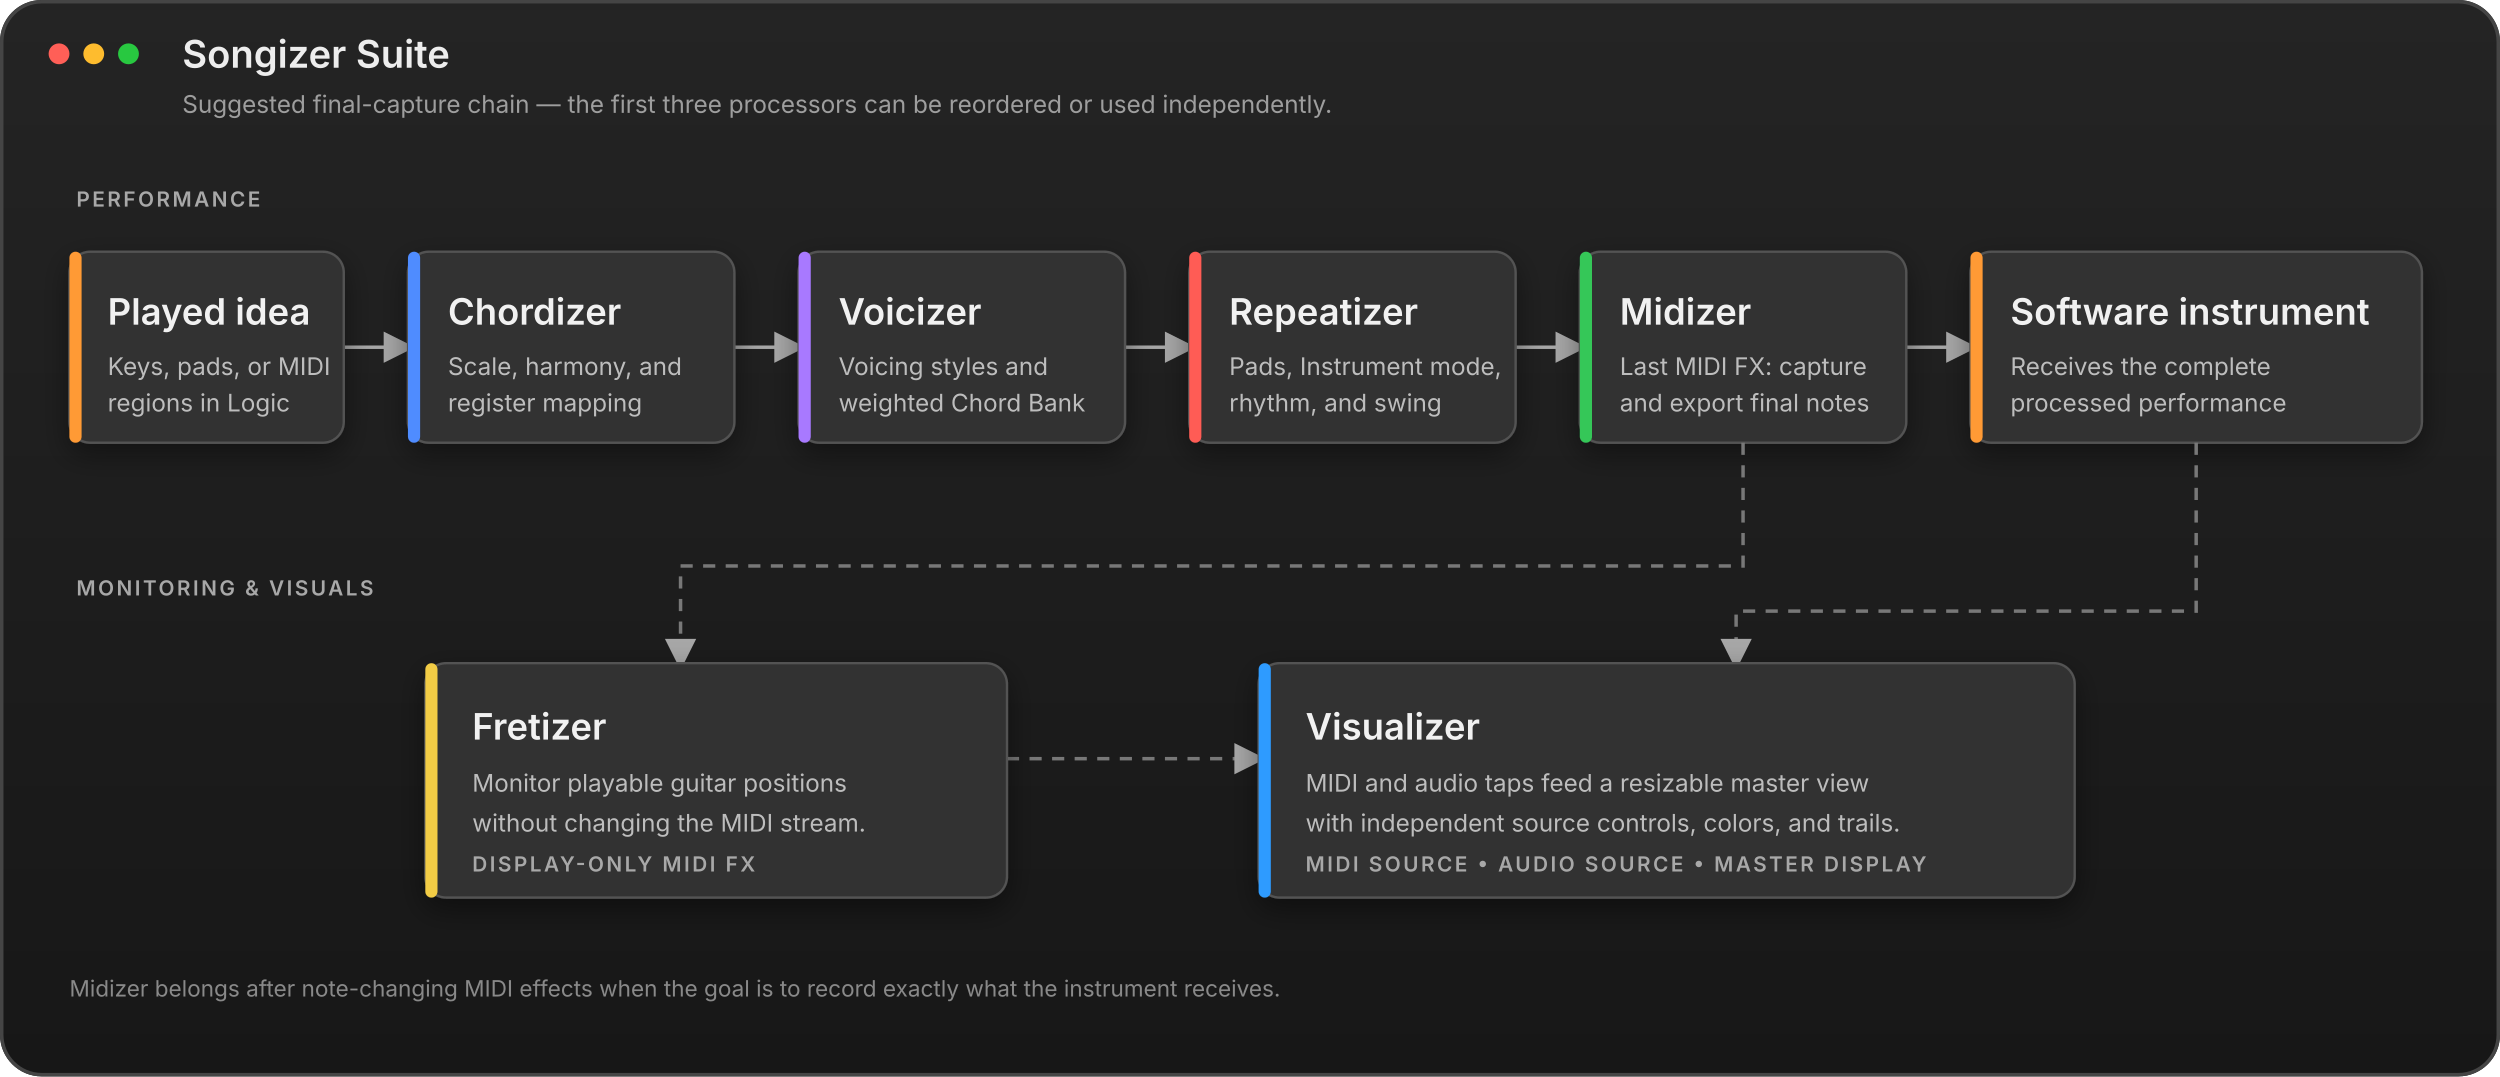
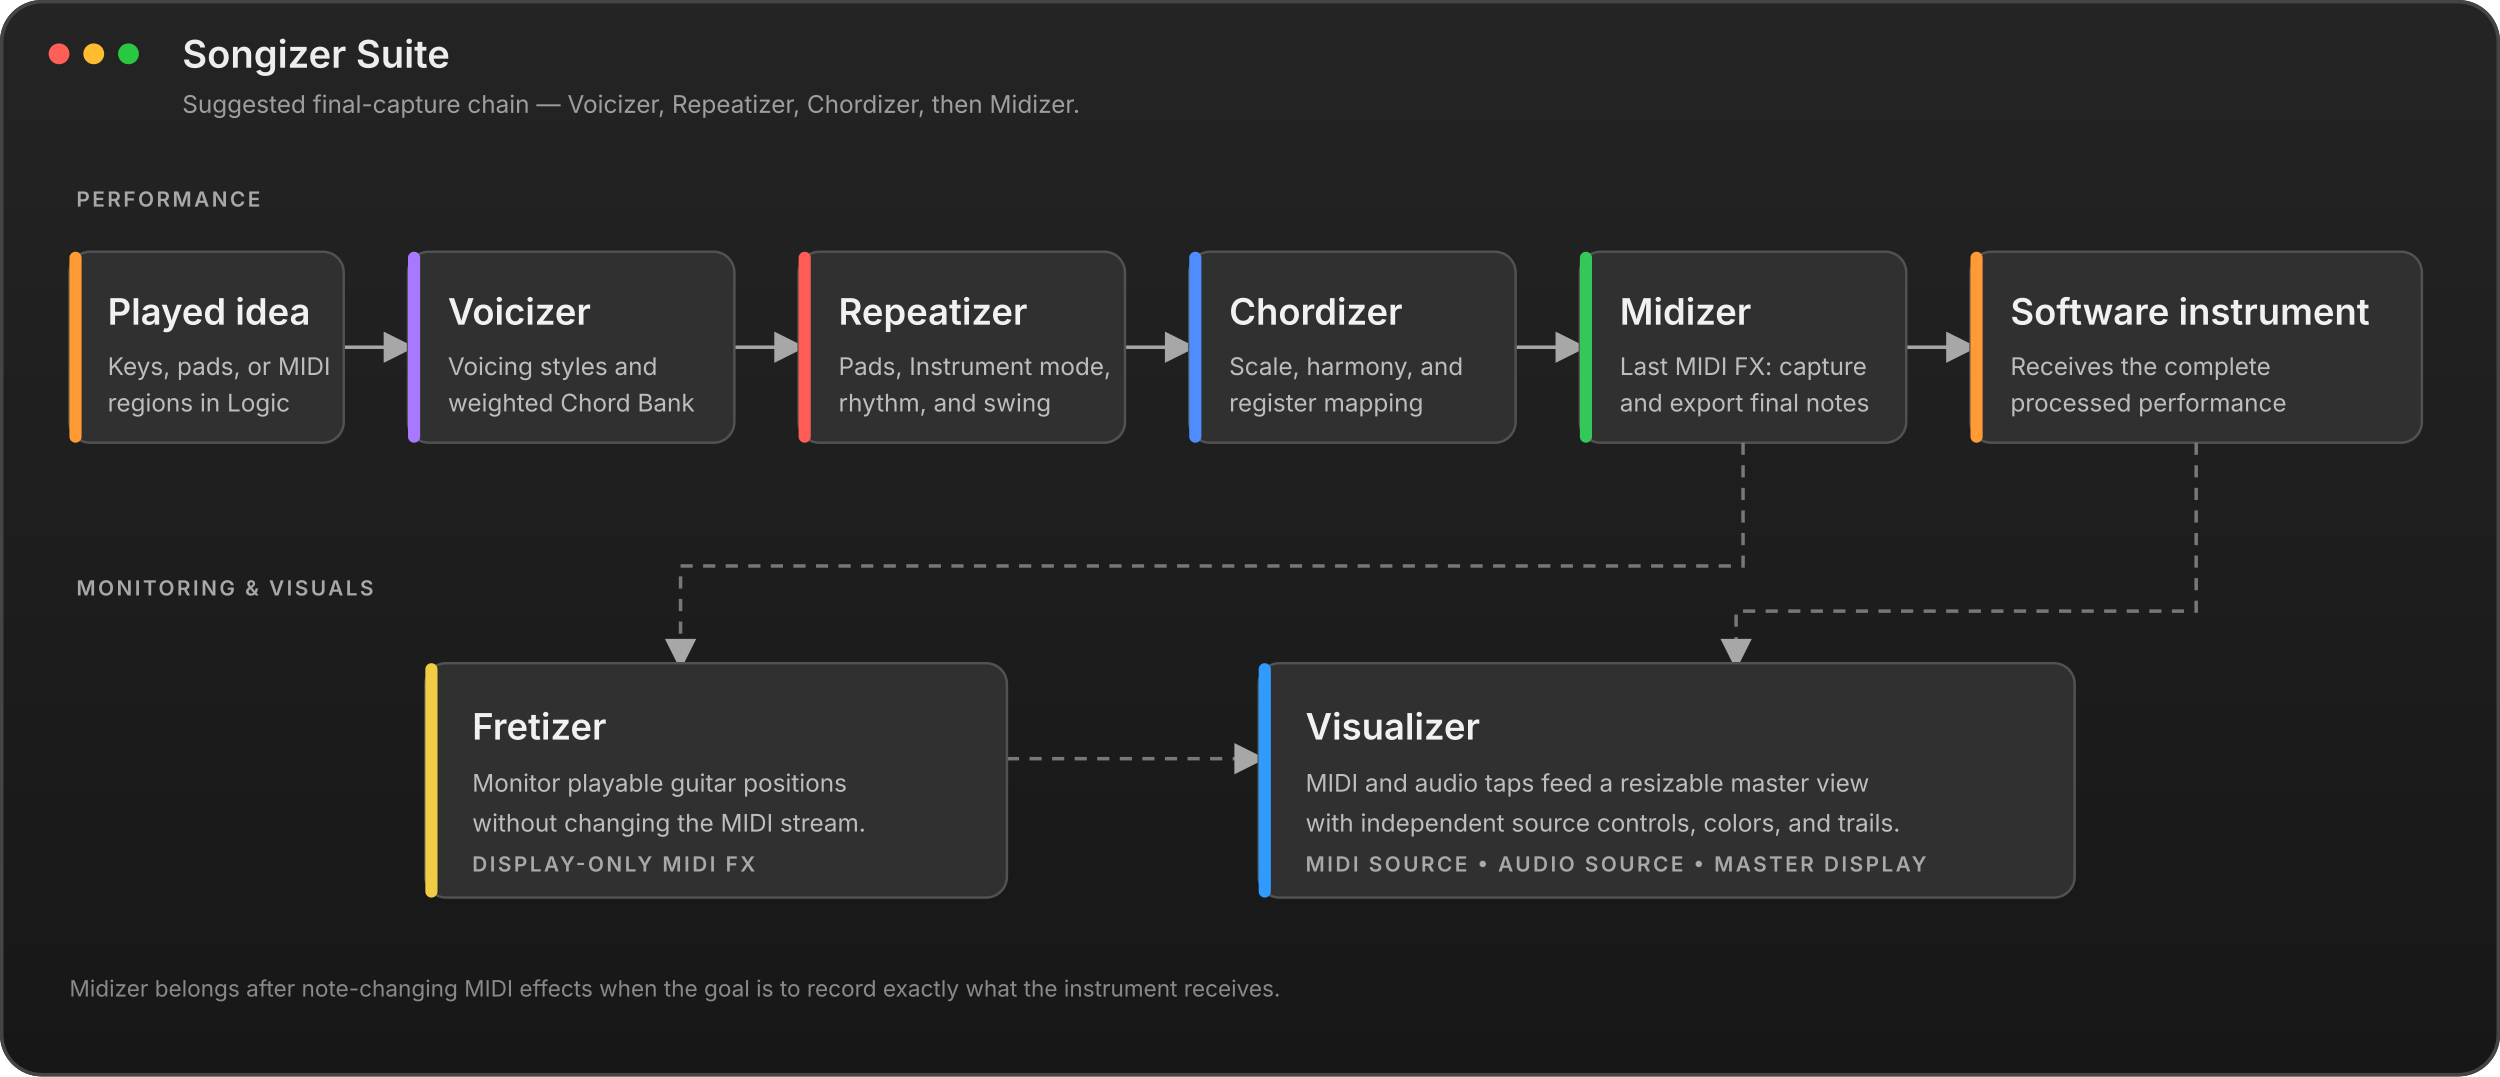
<svg xmlns="http://www.w3.org/2000/svg" width="1440" height="620" viewBox="0 0 1440 620" role="img" aria-labelledby="title desc">
  <defs>
    <linearGradient id="background" x1="0" y1="0" x2="0" y2="1">
      <stop stop-color="#242424" />
      <stop offset="1" stop-color="#171717" />
    </linearGradient>
-     <filter id="shadow" x="-20%" y="-25%" width="140%" height="160%">
-       <feDropShadow dx="0" dy="6" stdDeviation="8" flood-color="#000" flood-opacity=".42" />
-     </filter>
    <marker id="arrow" markerWidth="9" markerHeight="9" refX="7" refY="4.5" orient="auto">
      <path d="M0,0 L9,4.5 L0,9z" fill="#a7a7a7" />
    </marker>
    <style>
      .card { fill:#303030; stroke:#525252; stroke-width:1.4; }
      .name { fill:#f1f1f1; font:600 21px -apple-system,BlinkMacSystemFont,'Helvetica Neue',sans-serif; }
      .copy { fill:#bdbdbd; font:14px -apple-system,BlinkMacSystemFont,'Helvetica Neue',sans-serif; }
      .eyebrow { fill:#a8a8a8; font:600 12px -apple-system,BlinkMacSystemFont,'Helvetica Neue',sans-serif; letter-spacing:1.4px; }
      .flow { stroke:#a7a7a7; stroke-width:2; fill:none; marker-end:url(#arrow); }
      .monitor { stroke:#787878; stroke-width:2; stroke-dasharray:7 6; fill:none; marker-end:url(#arrow); }
    </style>
  </defs>
  <rect width="1440" height="620" rx="24" fill="url(#background)" />
  <rect x="1" y="1" width="1438" height="618" rx="23" fill="none" stroke="#454545" stroke-width="2" />
  <circle cx="34" cy="31" r="6" fill="#ff5f57" />
  <circle cx="54" cy="31" r="6" fill="#febc2e" />
  <circle cx="74" cy="31" r="6" fill="#28c840" />
  <text x="105" y="39" fill="#ededed" font-family="-apple-system,BlinkMacSystemFont,'Helvetica Neue',sans-serif" font-size="22" font-weight="600">Songizer Suite</text>
-   <text x="105" y="65" fill="#9e9e9e" font-family="-apple-system,BlinkMacSystemFont,'Helvetica Neue',sans-serif" font-size="14">Suggested final-capture chain — the first three processors can be reordered or used independently.</text>
+   <text x="105" y="65" fill="#9e9e9e" font-family="-apple-system,BlinkMacSystemFont,'Helvetica Neue',sans-serif" font-size="14">Suggested final-capture chain — Voicizer, Repeatizer, Chordizer, then Midizer.</text>
  <text class="eyebrow" x="44" y="119">PERFORMANCE</text>
  <path class="flow" d="M198 200 H235" />
  <path class="flow" d="M423 200 H460" />
  <path class="flow" d="M648 200 H685" />
  <path class="flow" d="M873 200 H910" />
  <path class="flow" d="M1098 200 H1135" />
-   <g filter="url(#shadow)">
+   <g>
    <rect class="card" x="40" y="145" width="158" height="110" rx="12" />
    <rect x="40" y="145" width="7" height="110" rx="3.5" fill="#ff9a35" />
    <text class="name" x="62" y="187">Played idea</text>
    <text class="copy" x="62" y="216">Keys, pads, or MIDI</text>
    <text class="copy" x="62" y="237">regions in Logic</text>
  </g>
-   <g filter="url(#shadow)">
+   <g>
    <rect class="card" x="235" y="145" width="188" height="110" rx="12" />
-     <rect x="235" y="145" width="7" height="110" rx="3.5" fill="#4f8cff" />
-     <text class="name" x="258" y="187">Chordizer</text>
-     <text class="copy" x="258" y="216">Scale, harmony, and</text>
-     <text class="copy" x="258" y="237">register mapping</text>
+     <rect x="235" y="145" width="7" height="110" rx="3.5" fill="#a879ff" />
+     <text class="name" x="258" y="187">Voicizer</text>
+     <text class="copy" x="258" y="216">Voicing styles and</text>
+     <text class="copy" x="258" y="237">weighted Chord Bank</text>
  </g>
-   <g filter="url(#shadow)">
+   <g>
    <rect class="card" x="460" y="145" width="188" height="110" rx="12" />
-     <rect x="460" y="145" width="7" height="110" rx="3.5" fill="#a879ff" />
-     <text class="name" x="483" y="187">Voicizer</text>
-     <text class="copy" x="483" y="216">Voicing styles and</text>
-     <text class="copy" x="483" y="237">weighted Chord Bank</text>
+     <rect x="460" y="145" width="7" height="110" rx="3.5" fill="#ff5c55" />
+     <text class="name" x="483" y="187">Repeatizer</text>
+     <text class="copy" x="483" y="216">Pads, Instrument mode,</text>
+     <text class="copy" x="483" y="237">rhythm, and swing</text>
  </g>
-   <g filter="url(#shadow)">
+   <g>
    <rect class="card" x="685" y="145" width="188" height="110" rx="12" />
-     <rect x="685" y="145" width="7" height="110" rx="3.5" fill="#ff5c55" />
-     <text class="name" x="708" y="187">Repeatizer</text>
-     <text class="copy" x="708" y="216">Pads, Instrument mode,</text>
-     <text class="copy" x="708" y="237">rhythm, and swing</text>
+     <rect x="685" y="145" width="7" height="110" rx="3.5" fill="#4f8cff" />
+     <text class="name" x="708" y="187">Chordizer</text>
+     <text class="copy" x="708" y="216">Scale, harmony, and</text>
+     <text class="copy" x="708" y="237">register mapping</text>
  </g>
-   <g filter="url(#shadow)">
+   <g>
    <rect class="card" x="910" y="145" width="188" height="110" rx="12" />
    <rect x="910" y="145" width="7" height="110" rx="3.5" fill="#34c759" />
    <text class="name" x="933" y="187">Midizer</text>
    <text class="copy" x="933" y="216">Last MIDI FX: capture</text>
    <text class="copy" x="933" y="237">and export final notes</text>
  </g>
-   <g filter="url(#shadow)">
+   <g>
    <rect class="card" x="1135" y="145" width="260" height="110" rx="12" />
    <rect x="1135" y="145" width="7" height="110" rx="3.5" fill="#ff9a35" />
    <text class="name" x="1158" y="187">Software instrument</text>
    <text class="copy" x="1158" y="216">Receives the complete</text>
    <text class="copy" x="1158" y="237">processed performance</text>
  </g>
  <text class="eyebrow" x="44" y="343">MONITORING &amp; VISUALS</text>
  <path class="monitor" d="M1004 255 V326 H392 V382" />
  <path class="monitor" d="M1265 255 V352 H1000 V382" />
  <path class="monitor" d="M580 437 H725" />
-   <g filter="url(#shadow)">
+   <g>
    <rect class="card" x="245" y="382" width="335" height="135" rx="12" />
    <rect x="245" y="382" width="7" height="135" rx="3.5" fill="#f2cc45" />
    <text class="name" x="272" y="426">Fretizer</text>
    <text class="copy" x="272" y="456">Monitor playable guitar positions</text>
    <text class="copy" x="272" y="479">without changing the MIDI stream.</text>
    <text class="eyebrow" x="272" y="502">DISPLAY-ONLY MIDI FX</text>
  </g>
-   <g filter="url(#shadow)">
+   <g>
    <rect class="card" x="725" y="382" width="470" height="135" rx="12" />
    <rect x="725" y="382" width="7" height="135" rx="3.5" fill="#2f9bff" />
    <text class="name" x="752" y="426">Visualizer</text>
    <text class="copy" x="752" y="456">MIDI and audio taps feed a resizable master view</text>
    <text class="copy" x="752" y="479">with independent source controls, colors, and trails.</text>
    <text class="eyebrow" x="752" y="502">MIDI SOURCE • AUDIO SOURCE • MASTER DISPLAY</text>
  </g>
  <text x="40" y="574" fill="#898989" font-family="-apple-system,BlinkMacSystemFont,'Helvetica Neue',sans-serif" font-size="13">Midizer belongs after note-changing MIDI effects when the goal is to record exactly what the instrument receives.</text>
</svg>
